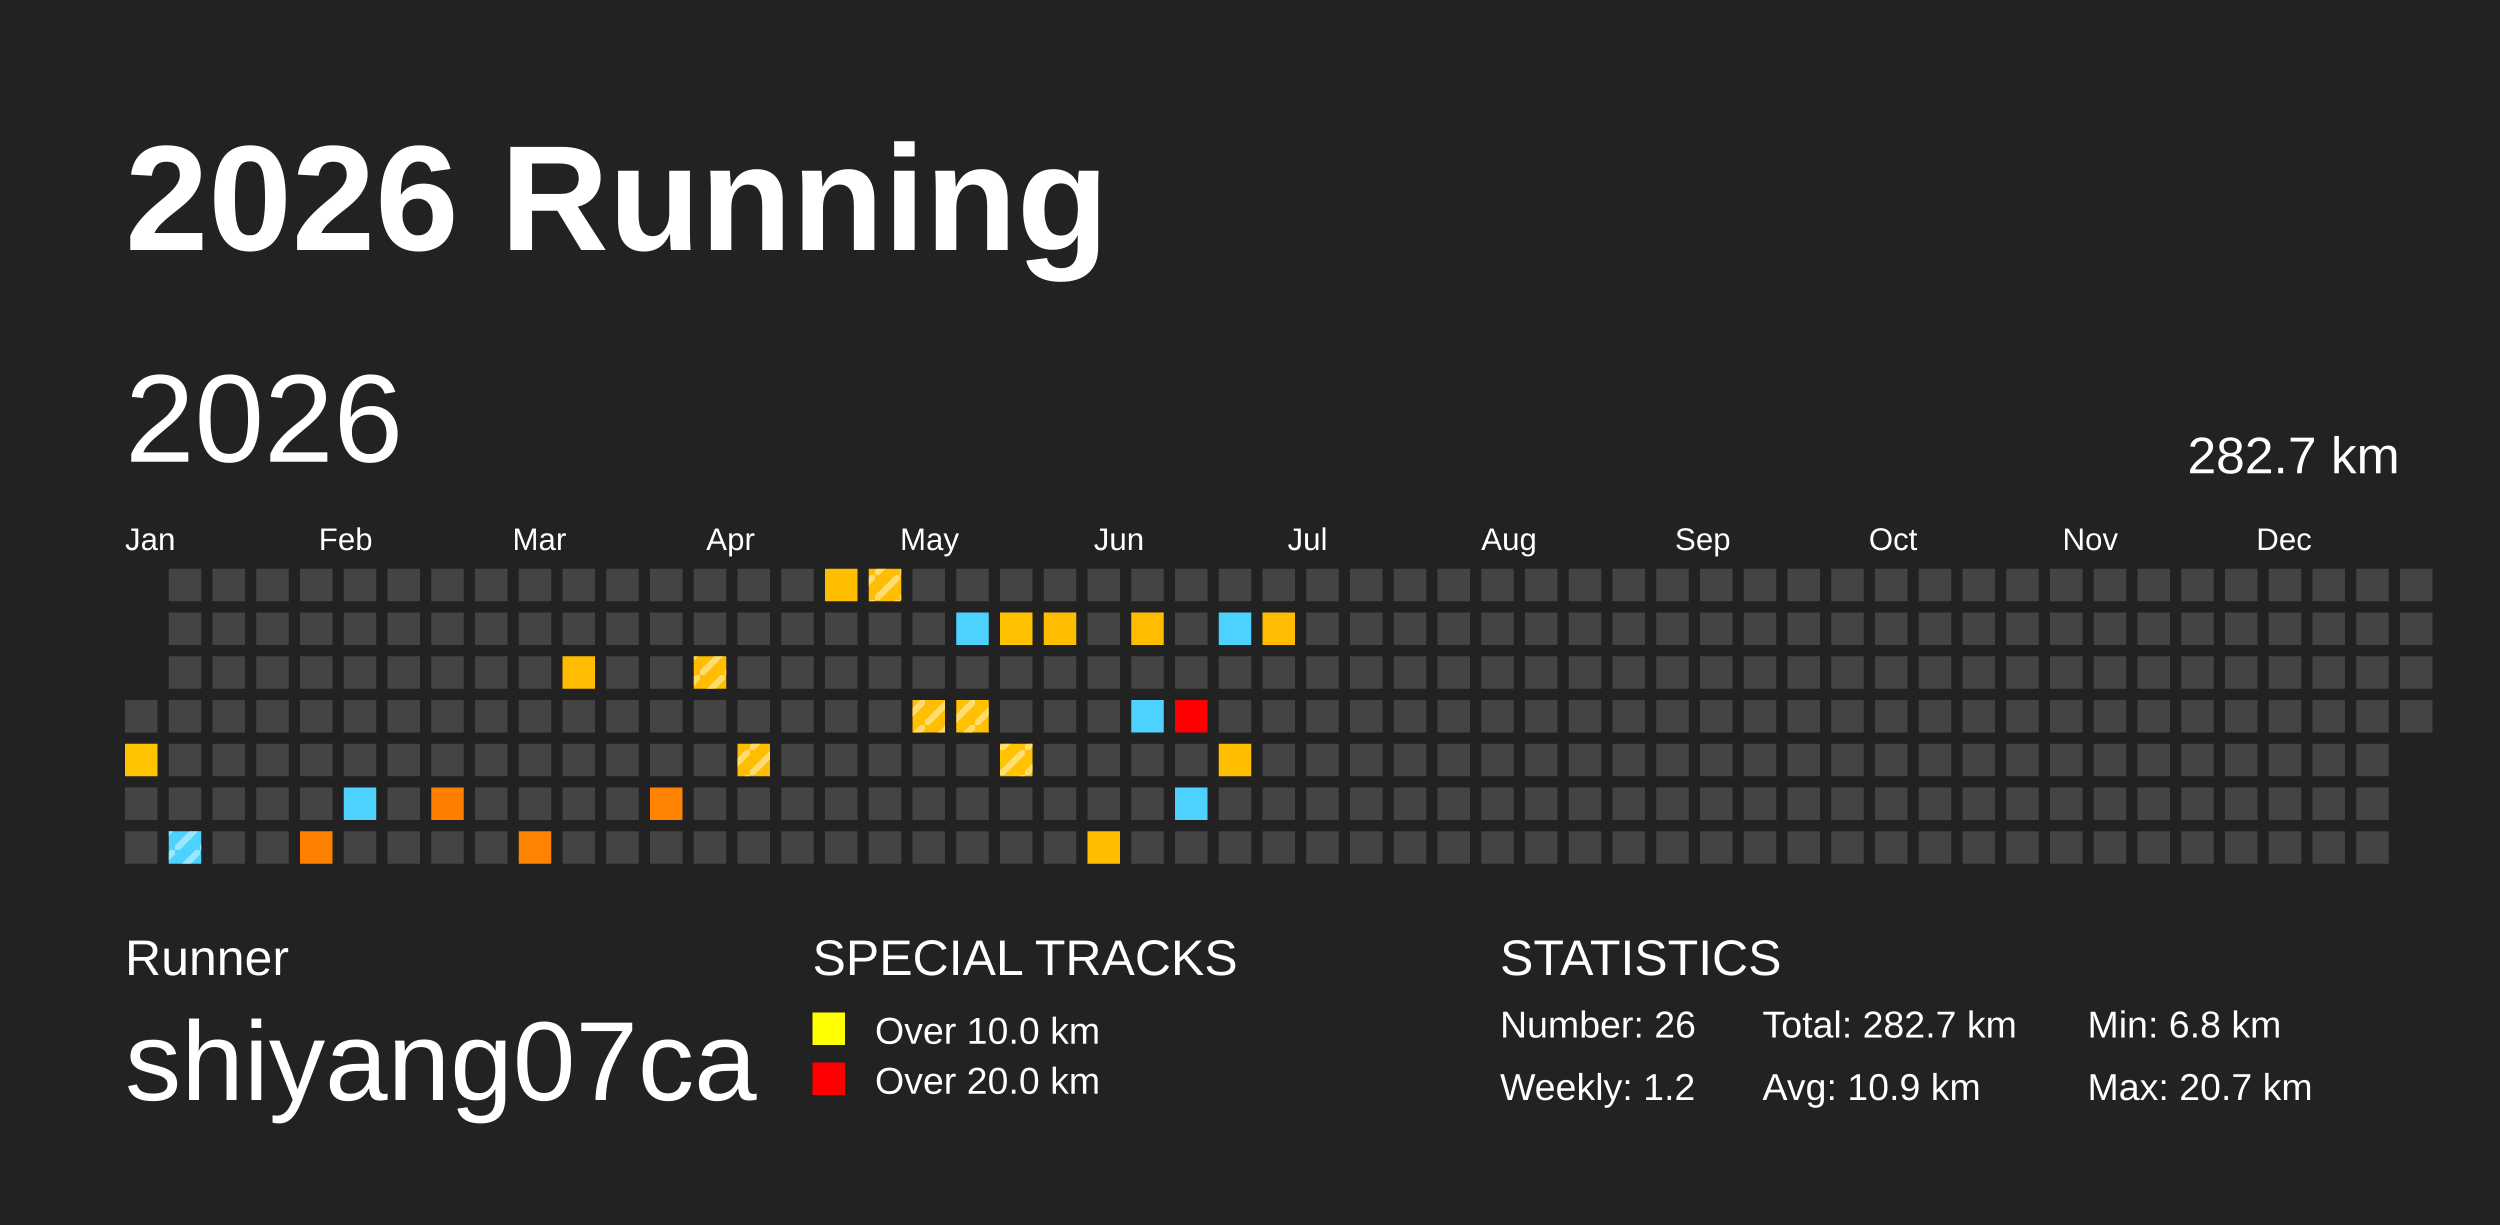
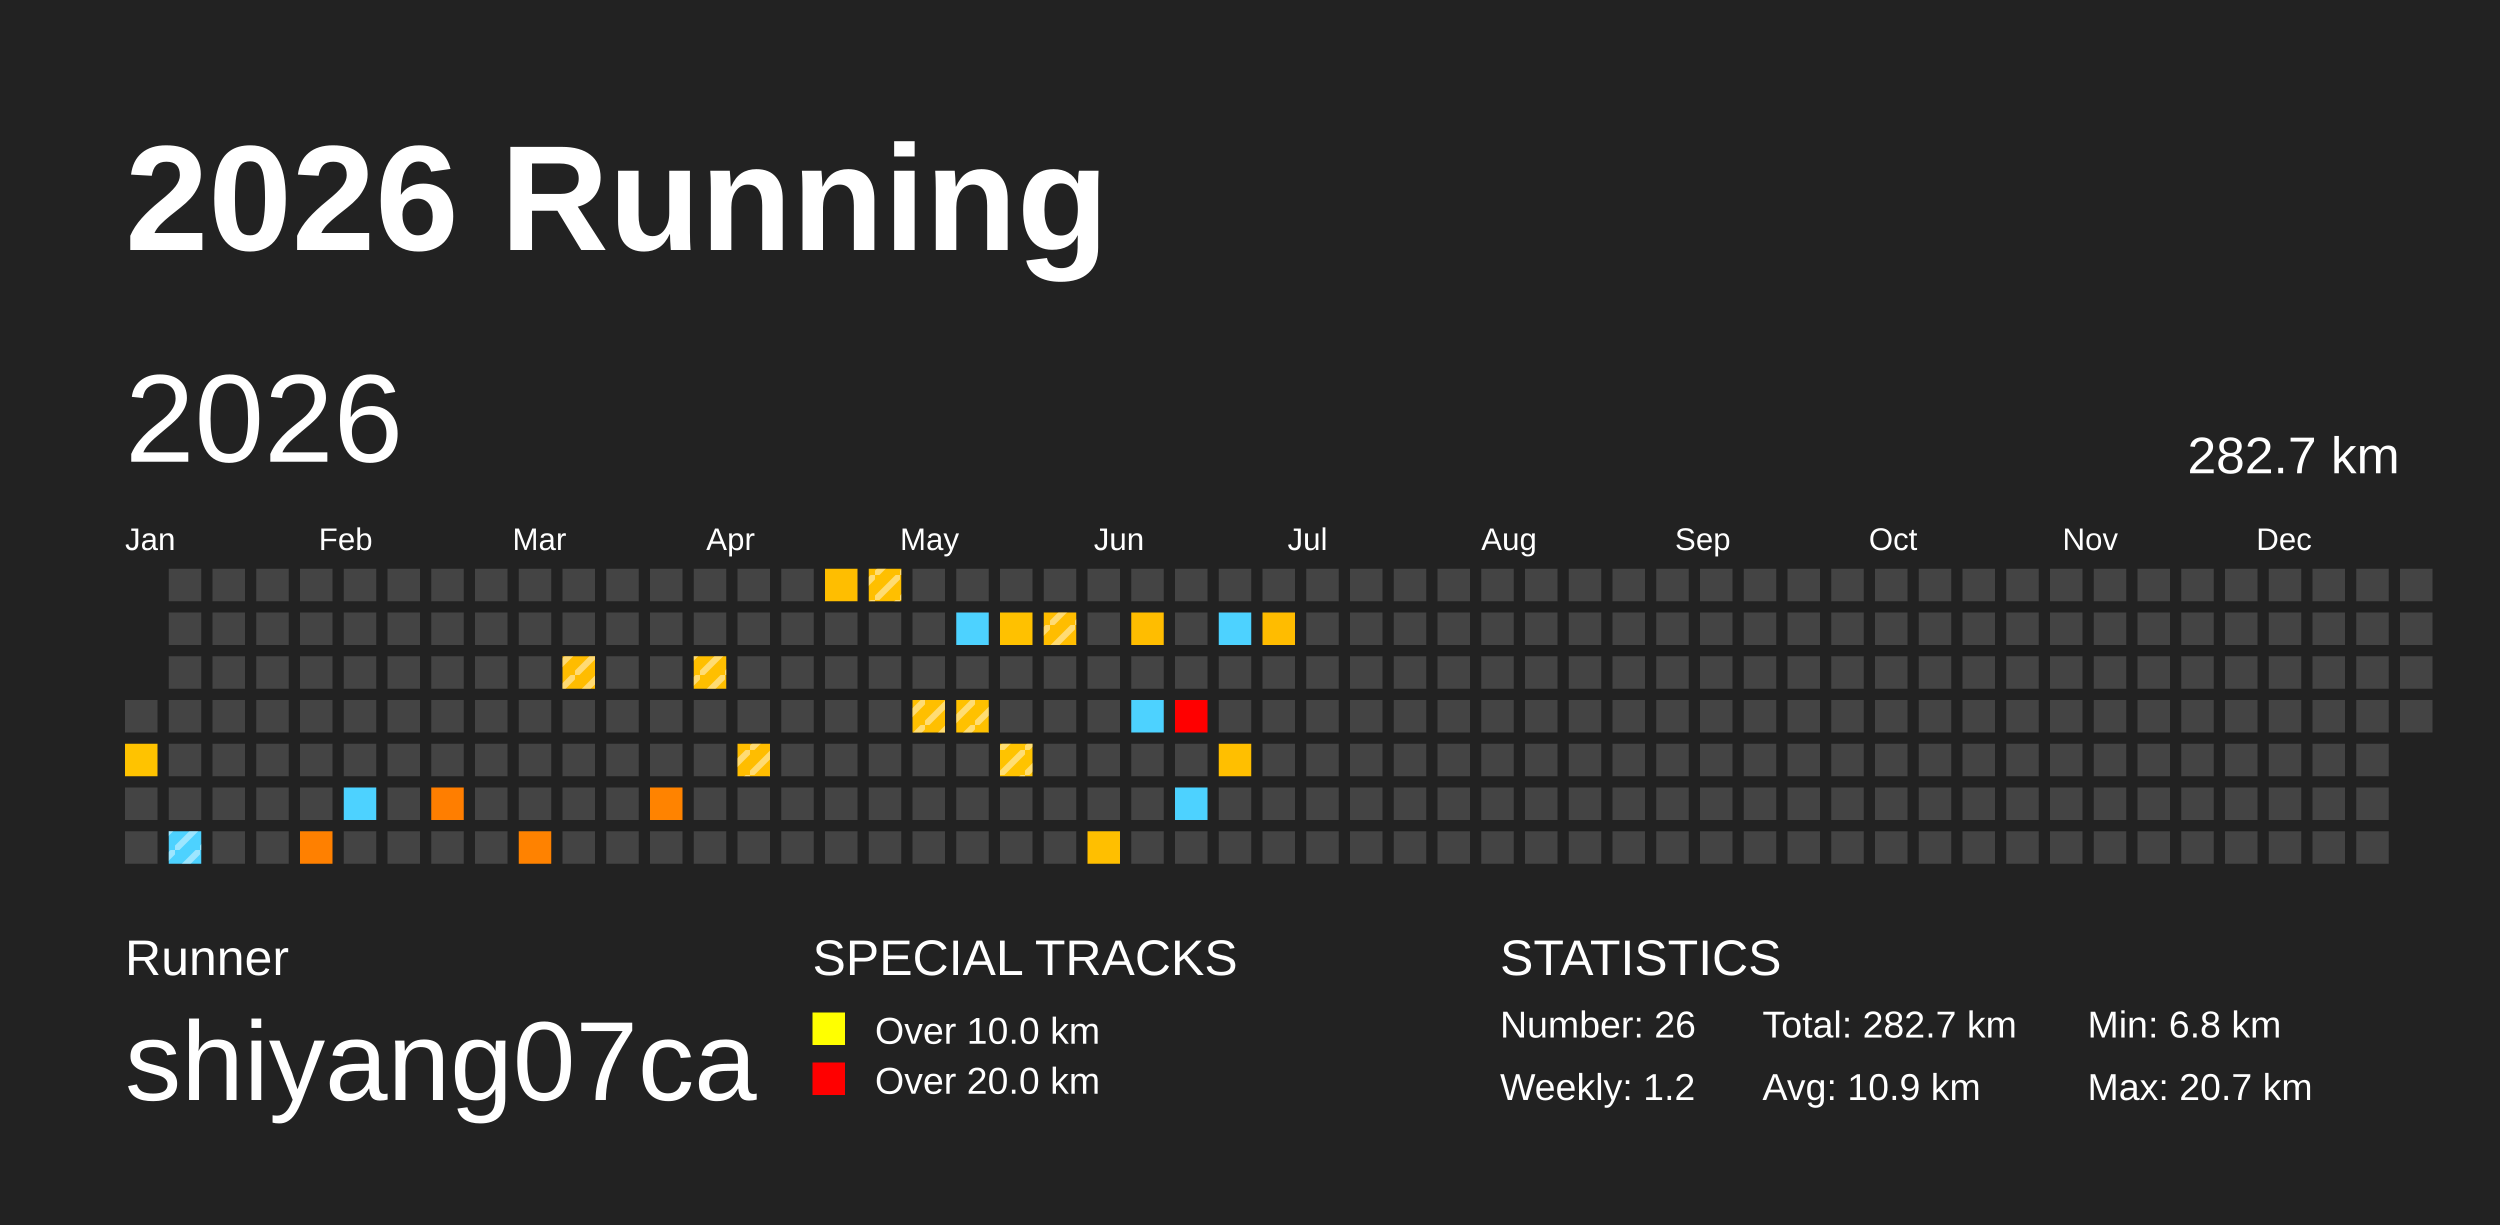
<svg xmlns="http://www.w3.org/2000/svg" baseProfile="full" height="98mm" version="1.1" viewBox="0,0,200,98" width="200mm">
  <defs>
    <pattern height="2" id="indoor-stripe" patternUnits="userSpaceOnUse" width="2">
      <line stroke="white" stroke-opacity="0.45" stroke-width="0.5" x1="0" x2="2" y1="2" y2="0" />
    </pattern>
  </defs>
  <rect fill="#222222" height="98" width="200" x="0" y="0" />
  <text fill="#FFFFFF" style="font-size:12px; font-family:Arial; font-weight:bold;" x="10" y="20">2026 Running</text>
  <text fill="#FFFFFF" style="font-size:4px; font-family:Arial" x="10" y="78">Runner</text>
  <text fill="#FFFFFF" style="font-size:9px; font-family:Arial" x="10" y="88">shiyang07ca</text>
  <text fill="#FFFFFF" style="font-size:4px; font-family:Arial" x="65" y="78">SPECIAL TRACKS</text>
  <rect fill="yellow" height="2.6" width="2.6" x="65" y="81" />
  <text fill="#FFFFFF" style="font-size:3px; font-family:Arial" x="70" y="83.5">Over 10.0 km</text>
  <rect fill="red" height="2.6" width="2.6" x="65" y="85" />
  <text fill="#FFFFFF" style="font-size:3px; font-family:Arial" x="70" y="87.5">Over 20.0 km</text>
  <text fill="#FFFFFF" style="font-size:4px; font-family:Arial" x="120" y="78">STATISTICS</text>
  <text fill="#FFFFFF" style="font-size:3px; font-family:Arial" x="120" y="83">Number: 26</text>
  <text fill="#FFFFFF" style="font-size:3px; font-family:Arial" x="120" y="88">Weekly: 1.2</text>
  <text fill="#FFFFFF" style="font-size:3px; font-family:Arial" x="141" y="83">Total: 282.7 km</text>
  <text fill="#FFFFFF" style="font-size:3px; font-family:Arial" x="141" y="88">Avg: 10.9 km</text>
  <text fill="#FFFFFF" style="font-size:3px; font-family:Arial" x="167" y="83">Min: 6.8 km</text>
  <text fill="#FFFFFF" style="font-size:3px; font-family:Arial" x="167" y="88">Max: 20.7 km</text>
  <text dominant-baseline="hanging" fill="#FFFFFF" style="font-size:10.0px; font-family:Arial;" x="10" y="30">2026</text>
  <text dominant-baseline="hanging" fill="#FFFFFF" style="font-size:4.125px; font-family:Arial;" x="175" y="35">282.7 km</text>
  <text fill="#FFFFFF" style="font-size:2.5px; font-family:Arial" x="10.0" y="44">Jan</text>
  <text fill="#FFFFFF" style="font-size:2.5px; font-family:Arial" x="25.5" y="44">Feb</text>
  <text fill="#FFFFFF" style="font-size:2.5px; font-family:Arial" x="41.0" y="44">Mar</text>
  <text fill="#FFFFFF" style="font-size:2.5px; font-family:Arial" x="56.5" y="44">Apr</text>
  <text fill="#FFFFFF" style="font-size:2.5px; font-family:Arial" x="72.0" y="44">May</text>
  <text fill="#FFFFFF" style="font-size:2.5px; font-family:Arial" x="87.5" y="44">Jun</text>
  <text fill="#FFFFFF" style="font-size:2.5px; font-family:Arial" x="103.0" y="44">Jul</text>
  <text fill="#FFFFFF" style="font-size:2.5px; font-family:Arial" x="118.5" y="44">Aug</text>
  <text fill="#FFFFFF" style="font-size:2.5px; font-family:Arial" x="134.0" y="44">Sep</text>
  <text fill="#FFFFFF" style="font-size:2.5px; font-family:Arial" x="149.5" y="44">Oct</text>
  <text fill="#FFFFFF" style="font-size:2.5px; font-family:Arial" x="165.0" y="44">Nov</text>
  <text fill="#FFFFFF" style="font-size:2.5px; font-family:Arial" x="180.5" y="44">Dec</text>
  <rect fill="#444444" height="2.6" width="2.6" x="10.0" y="56.0" />
  <rect fill="#ffc300" height="2.6" width="2.6" x="10.0" y="59.5" />
  <rect fill="#444444" height="2.6" width="2.6" x="10.0" y="63.0" />
  <rect fill="#444444" height="2.6" width="2.6" x="10.0" y="66.5" />
  <rect fill="#444444" height="2.6" width="2.6" x="13.5" y="45.5" />
  <rect fill="#444444" height="2.6" width="2.6" x="13.5" y="49.0" />
  <rect fill="#444444" height="2.6" width="2.6" x="13.5" y="52.5" />
  <rect fill="#444444" height="2.6" width="2.6" x="13.5" y="56.0" />
  <rect fill="#444444" height="2.6" width="2.6" x="13.5" y="59.5" />
  <rect fill="#444444" height="2.6" width="2.6" x="13.5" y="63.0" />
  <rect fill="#4dd2ff" height="2.6" width="2.6" x="13.5" y="66.5" />
  <rect fill="url(#indoor-stripe)" height="2.6" style="pointer-events: none;" width="2.6" x="13.5" y="66.5" />
  <rect fill="#444444" height="2.6" width="2.6" x="17.0" y="45.5" />
  <rect fill="#444444" height="2.6" width="2.6" x="17.0" y="49.0" />
  <rect fill="#444444" height="2.6" width="2.6" x="17.0" y="52.5" />
  <rect fill="#444444" height="2.6" width="2.6" x="17.0" y="56.0" />
  <rect fill="#444444" height="2.6" width="2.6" x="17.0" y="59.5" />
  <rect fill="#444444" height="2.6" width="2.6" x="17.0" y="63.0" />
  <rect fill="#444444" height="2.6" width="2.6" x="17.0" y="66.5" />
  <rect fill="#444444" height="2.6" width="2.6" x="20.5" y="45.5" />
  <rect fill="#444444" height="2.6" width="2.6" x="20.5" y="49.0" />
  <rect fill="#444444" height="2.6" width="2.6" x="20.5" y="52.5" />
  <rect fill="#444444" height="2.6" width="2.6" x="20.5" y="56.0" />
  <rect fill="#444444" height="2.6" width="2.6" x="20.5" y="59.5" />
  <rect fill="#444444" height="2.6" width="2.6" x="20.5" y="63.0" />
  <rect fill="#444444" height="2.6" width="2.6" x="20.5" y="66.5" />
  <rect fill="#444444" height="2.6" width="2.6" x="24.0" y="45.5" />
  <rect fill="#444444" height="2.6" width="2.6" x="24.0" y="49.0" />
  <rect fill="#444444" height="2.6" width="2.6" x="24.0" y="52.5" />
  <rect fill="#444444" height="2.6" width="2.6" x="24.0" y="56.0" />
  <rect fill="#444444" height="2.6" width="2.6" x="24.0" y="59.5" />
  <rect fill="#444444" height="2.6" width="2.6" x="24.0" y="63.0" />
  <rect fill="#ff8000" height="2.6" width="2.6" x="24.0" y="66.5" />
  <rect fill="#444444" height="2.6" width="2.6" x="27.5" y="45.5" />
  <rect fill="#444444" height="2.6" width="2.6" x="27.5" y="49.0" />
  <rect fill="#444444" height="2.6" width="2.6" x="27.5" y="52.5" />
  <rect fill="#444444" height="2.6" width="2.6" x="27.5" y="56.0" />
  <rect fill="#444444" height="2.6" width="2.6" x="27.5" y="59.5" />
  <rect fill="#4dd2ff" height="2.6" width="2.6" x="27.5" y="63.0" />
  <rect fill="#444444" height="2.6" width="2.6" x="27.5" y="66.5" />
  <rect fill="#444444" height="2.6" width="2.6" x="31.0" y="45.5" />
  <rect fill="#444444" height="2.6" width="2.6" x="31.0" y="49.0" />
  <rect fill="#444444" height="2.6" width="2.6" x="31.0" y="52.5" />
  <rect fill="#444444" height="2.6" width="2.6" x="31.0" y="56.0" />
  <rect fill="#444444" height="2.6" width="2.6" x="31.0" y="59.5" />
  <rect fill="#444444" height="2.6" width="2.6" x="31.0" y="63.0" />
  <rect fill="#444444" height="2.6" width="2.6" x="31.0" y="66.5" />
  <rect fill="#444444" height="2.6" width="2.6" x="34.5" y="45.5" />
  <rect fill="#444444" height="2.6" width="2.6" x="34.5" y="49.0" />
  <rect fill="#444444" height="2.6" width="2.6" x="34.5" y="52.5" />
  <rect fill="#444444" height="2.6" width="2.6" x="34.5" y="56.0" />
  <rect fill="#444444" height="2.6" width="2.6" x="34.5" y="59.5" />
  <rect fill="#ff7e00" height="2.6" width="2.6" x="34.5" y="63.0" />
  <rect fill="#444444" height="2.6" width="2.6" x="34.5" y="66.5" />
  <rect fill="#444444" height="2.6" width="2.6" x="38.0" y="45.5" />
  <rect fill="#444444" height="2.6" width="2.6" x="38.0" y="49.0" />
  <rect fill="#444444" height="2.6" width="2.6" x="38.0" y="52.5" />
  <rect fill="#444444" height="2.6" width="2.6" x="38.0" y="56.0" />
  <rect fill="#444444" height="2.6" width="2.6" x="38.0" y="59.5" />
  <rect fill="#444444" height="2.6" width="2.6" x="38.0" y="63.0" />
  <rect fill="#444444" height="2.6" width="2.6" x="38.0" y="66.5" />
  <rect fill="#444444" height="2.6" width="2.6" x="41.5" y="45.5" />
  <rect fill="#444444" height="2.6" width="2.6" x="41.5" y="49.0" />
  <rect fill="#444444" height="2.6" width="2.6" x="41.5" y="52.5" />
  <rect fill="#444444" height="2.6" width="2.6" x="41.5" y="56.0" />
  <rect fill="#444444" height="2.6" width="2.6" x="41.5" y="59.5" />
  <rect fill="#444444" height="2.6" width="2.6" x="41.5" y="63.0" />
  <rect fill="#ff8200" height="2.6" width="2.6" x="41.5" y="66.5" />
  <rect fill="#444444" height="2.6" width="2.6" x="45.0" y="45.5" />
  <rect fill="#444444" height="2.6" width="2.6" x="45.0" y="49.0" />
  <rect fill="#ffbc00" height="2.6" width="2.6" x="45.0" y="52.5" />
+   <rect fill="url(#indoor-stripe)" height="2.6" style="pointer-events: none;" width="2.6" x="45.0" y="52.5" />
  <rect fill="#444444" height="2.6" width="2.6" x="45.0" y="56.0" />
  <rect fill="#444444" height="2.6" width="2.6" x="45.0" y="59.5" />
  <rect fill="#444444" height="2.6" width="2.6" x="45.0" y="63.0" />
  <rect fill="#444444" height="2.6" width="2.6" x="45.0" y="66.5" />
  <rect fill="#444444" height="2.6" width="2.6" x="48.5" y="45.5" />
  <rect fill="#444444" height="2.6" width="2.6" x="48.5" y="49.0" />
  <rect fill="#444444" height="2.6" width="2.6" x="48.5" y="52.5" />
  <rect fill="#444444" height="2.6" width="2.6" x="48.5" y="56.0" />
  <rect fill="#444444" height="2.6" width="2.6" x="48.5" y="59.5" />
  <rect fill="#444444" height="2.6" width="2.6" x="48.5" y="63.0" />
  <rect fill="#444444" height="2.6" width="2.6" x="48.5" y="66.5" />
  <rect fill="#444444" height="2.6" width="2.6" x="52.0" y="45.5" />
  <rect fill="#444444" height="2.6" width="2.6" x="52.0" y="49.0" />
  <rect fill="#444444" height="2.6" width="2.6" x="52.0" y="52.5" />
  <rect fill="#444444" height="2.6" width="2.6" x="52.0" y="56.0" />
  <rect fill="#444444" height="2.6" width="2.6" x="52.0" y="59.5" />
  <rect fill="#ff8300" height="2.6" width="2.6" x="52.0" y="63.0" />
  <rect fill="#444444" height="2.6" width="2.6" x="52.0" y="66.5" />
  <rect fill="#444444" height="2.6" width="2.6" x="55.5" y="45.5" />
  <rect fill="#444444" height="2.6" width="2.6" x="55.5" y="49.0" />
  <rect fill="#ffbf00" height="2.6" width="2.6" x="55.5" y="52.5" />
  <rect fill="url(#indoor-stripe)" height="2.6" style="pointer-events: none;" width="2.6" x="55.5" y="52.5" />
  <rect fill="#444444" height="2.6" width="2.6" x="55.5" y="56.0" />
  <rect fill="#444444" height="2.6" width="2.6" x="55.5" y="59.5" />
  <rect fill="#444444" height="2.6" width="2.6" x="55.5" y="63.0" />
  <rect fill="#444444" height="2.6" width="2.6" x="55.5" y="66.5" />
  <rect fill="#444444" height="2.6" width="2.6" x="59.0" y="45.5" />
  <rect fill="#444444" height="2.6" width="2.6" x="59.0" y="49.0" />
  <rect fill="#444444" height="2.6" width="2.6" x="59.0" y="52.5" />
  <rect fill="#444444" height="2.6" width="2.6" x="59.0" y="56.0" />
  <rect fill="#ffbd00" height="2.6" width="2.6" x="59.0" y="59.5" />
  <rect fill="url(#indoor-stripe)" height="2.6" style="pointer-events: none;" width="2.6" x="59.0" y="59.5" />
  <rect fill="#444444" height="2.6" width="2.6" x="59.0" y="63.0" />
  <rect fill="#444444" height="2.6" width="2.6" x="59.0" y="66.5" />
  <rect fill="#444444" height="2.6" width="2.6" x="62.5" y="45.5" />
  <rect fill="#444444" height="2.6" width="2.6" x="62.5" y="49.0" />
  <rect fill="#444444" height="2.6" width="2.6" x="62.5" y="52.5" />
  <rect fill="#444444" height="2.6" width="2.6" x="62.5" y="56.0" />
  <rect fill="#444444" height="2.6" width="2.6" x="62.5" y="59.5" />
  <rect fill="#444444" height="2.6" width="2.6" x="62.5" y="63.0" />
  <rect fill="#444444" height="2.6" width="2.6" x="62.5" y="66.5" />
  <rect fill="#ffbe00" height="2.6" width="2.6" x="66.0" y="45.5" />
  <rect fill="#444444" height="2.6" width="2.6" x="66.0" y="49.0" />
  <rect fill="#444444" height="2.6" width="2.6" x="66.0" y="52.5" />
  <rect fill="#444444" height="2.6" width="2.6" x="66.0" y="56.0" />
  <rect fill="#444444" height="2.6" width="2.6" x="66.0" y="59.5" />
  <rect fill="#444444" height="2.6" width="2.6" x="66.0" y="63.0" />
  <rect fill="#444444" height="2.6" width="2.6" x="66.0" y="66.5" />
  <rect fill="#ffbf00" height="2.6" width="2.6" x="69.5" y="45.5" />
  <rect fill="url(#indoor-stripe)" height="2.6" style="pointer-events: none;" width="2.6" x="69.5" y="45.5" />
  <rect fill="#444444" height="2.6" width="2.6" x="69.5" y="49.0" />
  <rect fill="#444444" height="2.6" width="2.6" x="69.5" y="52.5" />
  <rect fill="#444444" height="2.6" width="2.6" x="69.5" y="56.0" />
  <rect fill="#444444" height="2.6" width="2.6" x="69.5" y="59.5" />
  <rect fill="#444444" height="2.6" width="2.6" x="69.5" y="63.0" />
  <rect fill="#444444" height="2.6" width="2.6" x="69.5" y="66.5" />
  <rect fill="#444444" height="2.6" width="2.6" x="73.0" y="45.5" />
  <rect fill="#444444" height="2.6" width="2.6" x="73.0" y="49.0" />
  <rect fill="#444444" height="2.6" width="2.6" x="73.0" y="52.5" />
  <rect fill="#ffbf00" height="2.6" width="2.6" x="73.0" y="56.0" />
  <rect fill="url(#indoor-stripe)" height="2.6" style="pointer-events: none;" width="2.6" x="73.0" y="56.0" />
  <rect fill="#444444" height="2.6" width="2.6" x="73.0" y="59.5" />
  <rect fill="#444444" height="2.6" width="2.6" x="73.0" y="63.0" />
  <rect fill="#444444" height="2.6" width="2.6" x="73.0" y="66.5" />
  <rect fill="#444444" height="2.6" width="2.6" x="76.5" y="45.5" />
  <rect fill="#4dd2ff" height="2.6" width="2.6" x="76.5" y="49.0" />
  <rect fill="#444444" height="2.6" width="2.6" x="76.5" y="52.5" />
  <rect fill="#ffc100" height="2.6" width="2.6" x="76.5" y="56.0" />
  <rect fill="url(#indoor-stripe)" height="2.6" style="pointer-events: none;" width="2.6" x="76.5" y="56.0" />
  <rect fill="#444444" height="2.6" width="2.6" x="76.5" y="59.5" />
  <rect fill="#444444" height="2.6" width="2.6" x="76.5" y="63.0" />
  <rect fill="#444444" height="2.6" width="2.6" x="76.5" y="66.5" />
  <rect fill="#444444" height="2.6" width="2.6" x="80.0" y="45.5" />
  <rect fill="#ffc100" height="2.6" width="2.6" x="80.0" y="49.0" />
  <rect fill="#444444" height="2.6" width="2.6" x="80.0" y="52.5" />
  <rect fill="#444444" height="2.6" width="2.6" x="80.0" y="56.0" />
  <rect fill="#ffc300" height="2.6" width="2.6" x="80.0" y="59.5" />
  <rect fill="url(#indoor-stripe)" height="2.6" style="pointer-events: none;" width="2.6" x="80.0" y="59.5" />
  <rect fill="#444444" height="2.6" width="2.6" x="80.0" y="63.0" />
  <rect fill="#444444" height="2.6" width="2.6" x="80.0" y="66.5" />
  <rect fill="#444444" height="2.6" width="2.6" x="83.5" y="45.5" />
  <rect fill="#ffbd00" height="2.6" width="2.6" x="83.5" y="49.0" />
+   <rect fill="url(#indoor-stripe)" height="2.6" style="pointer-events: none;" width="2.6" x="83.5" y="49.0" />
  <rect fill="#444444" height="2.6" width="2.6" x="83.5" y="52.5" />
  <rect fill="#444444" height="2.6" width="2.6" x="83.5" y="56.0" />
  <rect fill="#444444" height="2.6" width="2.6" x="83.5" y="59.5" />
  <rect fill="#444444" height="2.6" width="2.6" x="83.5" y="63.0" />
  <rect fill="#444444" height="2.6" width="2.6" x="83.5" y="66.5" />
  <rect fill="#444444" height="2.6" width="2.6" x="87.0" y="45.5" />
  <rect fill="#444444" height="2.6" width="2.6" x="87.0" y="49.0" />
  <rect fill="#444444" height="2.6" width="2.6" x="87.0" y="52.5" />
  <rect fill="#444444" height="2.6" width="2.6" x="87.0" y="56.0" />
  <rect fill="#444444" height="2.6" width="2.6" x="87.0" y="59.5" />
  <rect fill="#444444" height="2.6" width="2.6" x="87.0" y="63.0" />
  <rect fill="#ffbf00" height="2.6" width="2.6" x="87.0" y="66.5" />
  <rect fill="#444444" height="2.6" width="2.6" x="90.5" y="45.5" />
  <rect fill="#ffbd00" height="2.6" width="2.6" x="90.5" y="49.0" />
  <rect fill="#444444" height="2.6" width="2.6" x="90.5" y="52.5" />
  <rect fill="#4dd2ff" height="2.6" width="2.6" x="90.5" y="56.0" />
  <rect fill="#444444" height="2.6" width="2.6" x="90.5" y="59.5" />
  <rect fill="#444444" height="2.6" width="2.6" x="90.5" y="63.0" />
  <rect fill="#444444" height="2.6" width="2.6" x="90.5" y="66.5" />
  <rect fill="#444444" height="2.6" width="2.6" x="94.0" y="45.5" />
  <rect fill="#444444" height="2.6" width="2.6" x="94.0" y="49.0" />
  <rect fill="#444444" height="2.6" width="2.6" x="94.0" y="52.5" />
  <rect fill="red" height="2.6" width="2.6" x="94.0" y="56.0" />
  <rect fill="#444444" height="2.6" width="2.6" x="94.0" y="59.5" />
  <rect fill="#4dd2ff" height="2.6" width="2.6" x="94.0" y="63.0" />
  <rect fill="#444444" height="2.6" width="2.6" x="94.0" y="66.5" />
  <rect fill="#444444" height="2.6" width="2.6" x="97.5" y="45.5" />
  <rect fill="#4dd2ff" height="2.6" width="2.6" x="97.5" y="49.0" />
  <rect fill="#444444" height="2.6" width="2.6" x="97.5" y="52.5" />
  <rect fill="#444444" height="2.6" width="2.6" x="97.5" y="56.0" />
  <rect fill="#ffbf00" height="2.6" width="2.6" x="97.5" y="59.5" />
  <rect fill="#444444" height="2.6" width="2.6" x="97.5" y="63.0" />
  <rect fill="#444444" height="2.6" width="2.6" x="97.5" y="66.5" />
  <rect fill="#444444" height="2.6" width="2.6" x="101.0" y="45.5" />
  <rect fill="#ffbc00" height="2.6" width="2.6" x="101.0" y="49.0" />
  <rect fill="#444444" height="2.6" width="2.6" x="101.0" y="52.5" />
  <rect fill="#444444" height="2.6" width="2.6" x="101.0" y="56.0" />
  <rect fill="#444444" height="2.6" width="2.6" x="101.0" y="59.5" />
  <rect fill="#444444" height="2.6" width="2.6" x="101.0" y="63.0" />
  <rect fill="#444444" height="2.6" width="2.6" x="101.0" y="66.5" />
  <rect fill="#444444" height="2.6" width="2.6" x="104.5" y="45.5" />
  <rect fill="#444444" height="2.6" width="2.6" x="104.5" y="49.0" />
  <rect fill="#444444" height="2.6" width="2.6" x="104.5" y="52.5" />
  <rect fill="#444444" height="2.6" width="2.6" x="104.5" y="56.0" />
  <rect fill="#444444" height="2.6" width="2.6" x="104.5" y="59.5" />
  <rect fill="#444444" height="2.6" width="2.6" x="104.5" y="63.0" />
  <rect fill="#444444" height="2.6" width="2.6" x="104.5" y="66.5" />
  <rect fill="#444444" height="2.6" width="2.6" x="108.0" y="45.5" />
  <rect fill="#444444" height="2.6" width="2.6" x="108.0" y="49.0" />
  <rect fill="#444444" height="2.6" width="2.6" x="108.0" y="52.5" />
  <rect fill="#444444" height="2.6" width="2.6" x="108.0" y="56.0" />
  <rect fill="#444444" height="2.6" width="2.6" x="108.0" y="59.5" />
  <rect fill="#444444" height="2.6" width="2.6" x="108.0" y="63.0" />
  <rect fill="#444444" height="2.6" width="2.6" x="108.0" y="66.5" />
  <rect fill="#444444" height="2.6" width="2.6" x="111.5" y="45.5" />
  <rect fill="#444444" height="2.6" width="2.6" x="111.5" y="49.0" />
  <rect fill="#444444" height="2.6" width="2.6" x="111.5" y="52.5" />
  <rect fill="#444444" height="2.6" width="2.6" x="111.5" y="56.0" />
  <rect fill="#444444" height="2.6" width="2.6" x="111.5" y="59.5" />
  <rect fill="#444444" height="2.6" width="2.6" x="111.5" y="63.0" />
  <rect fill="#444444" height="2.6" width="2.6" x="111.5" y="66.5" />
  <rect fill="#444444" height="2.6" width="2.6" x="115.0" y="45.5" />
  <rect fill="#444444" height="2.6" width="2.6" x="115.0" y="49.0" />
  <rect fill="#444444" height="2.6" width="2.6" x="115.0" y="52.5" />
  <rect fill="#444444" height="2.6" width="2.6" x="115.0" y="56.0" />
  <rect fill="#444444" height="2.6" width="2.6" x="115.0" y="59.5" />
  <rect fill="#444444" height="2.6" width="2.6" x="115.0" y="63.0" />
  <rect fill="#444444" height="2.6" width="2.6" x="115.0" y="66.5" />
  <rect fill="#444444" height="2.6" width="2.6" x="118.5" y="45.5" />
  <rect fill="#444444" height="2.6" width="2.6" x="118.5" y="49.0" />
  <rect fill="#444444" height="2.6" width="2.6" x="118.5" y="52.5" />
  <rect fill="#444444" height="2.6" width="2.6" x="118.5" y="56.0" />
  <rect fill="#444444" height="2.6" width="2.6" x="118.5" y="59.5" />
  <rect fill="#444444" height="2.6" width="2.6" x="118.5" y="63.0" />
  <rect fill="#444444" height="2.6" width="2.6" x="118.5" y="66.5" />
  <rect fill="#444444" height="2.6" width="2.6" x="122.0" y="45.5" />
  <rect fill="#444444" height="2.6" width="2.6" x="122.0" y="49.0" />
  <rect fill="#444444" height="2.6" width="2.6" x="122.0" y="52.5" />
  <rect fill="#444444" height="2.6" width="2.6" x="122.0" y="56.0" />
  <rect fill="#444444" height="2.6" width="2.6" x="122.0" y="59.5" />
  <rect fill="#444444" height="2.6" width="2.6" x="122.0" y="63.0" />
  <rect fill="#444444" height="2.6" width="2.6" x="122.0" y="66.5" />
  <rect fill="#444444" height="2.6" width="2.6" x="125.5" y="45.5" />
  <rect fill="#444444" height="2.6" width="2.6" x="125.5" y="49.0" />
  <rect fill="#444444" height="2.6" width="2.6" x="125.5" y="52.5" />
  <rect fill="#444444" height="2.6" width="2.6" x="125.5" y="56.0" />
  <rect fill="#444444" height="2.6" width="2.6" x="125.5" y="59.5" />
  <rect fill="#444444" height="2.6" width="2.6" x="125.5" y="63.0" />
  <rect fill="#444444" height="2.6" width="2.6" x="125.5" y="66.5" />
  <rect fill="#444444" height="2.6" width="2.6" x="129.0" y="45.5" />
  <rect fill="#444444" height="2.6" width="2.6" x="129.0" y="49.0" />
  <rect fill="#444444" height="2.6" width="2.6" x="129.0" y="52.5" />
  <rect fill="#444444" height="2.6" width="2.6" x="129.0" y="56.0" />
  <rect fill="#444444" height="2.6" width="2.6" x="129.0" y="59.5" />
  <rect fill="#444444" height="2.6" width="2.6" x="129.0" y="63.0" />
  <rect fill="#444444" height="2.6" width="2.6" x="129.0" y="66.5" />
  <rect fill="#444444" height="2.6" width="2.6" x="132.5" y="45.5" />
  <rect fill="#444444" height="2.6" width="2.6" x="132.5" y="49.0" />
  <rect fill="#444444" height="2.6" width="2.6" x="132.5" y="52.5" />
  <rect fill="#444444" height="2.6" width="2.6" x="132.5" y="56.0" />
  <rect fill="#444444" height="2.6" width="2.6" x="132.5" y="59.5" />
  <rect fill="#444444" height="2.6" width="2.6" x="132.5" y="63.0" />
  <rect fill="#444444" height="2.6" width="2.6" x="132.5" y="66.5" />
  <rect fill="#444444" height="2.6" width="2.6" x="136.0" y="45.5" />
  <rect fill="#444444" height="2.6" width="2.6" x="136.0" y="49.0" />
  <rect fill="#444444" height="2.6" width="2.6" x="136.0" y="52.5" />
  <rect fill="#444444" height="2.6" width="2.6" x="136.0" y="56.0" />
  <rect fill="#444444" height="2.6" width="2.6" x="136.0" y="59.5" />
  <rect fill="#444444" height="2.6" width="2.6" x="136.0" y="63.0" />
  <rect fill="#444444" height="2.6" width="2.6" x="136.0" y="66.5" />
  <rect fill="#444444" height="2.6" width="2.6" x="139.5" y="45.5" />
  <rect fill="#444444" height="2.6" width="2.6" x="139.5" y="49.0" />
  <rect fill="#444444" height="2.6" width="2.6" x="139.5" y="52.5" />
  <rect fill="#444444" height="2.6" width="2.6" x="139.5" y="56.0" />
  <rect fill="#444444" height="2.6" width="2.6" x="139.5" y="59.5" />
  <rect fill="#444444" height="2.6" width="2.6" x="139.5" y="63.0" />
  <rect fill="#444444" height="2.6" width="2.6" x="139.5" y="66.5" />
  <rect fill="#444444" height="2.6" width="2.6" x="143.0" y="45.5" />
  <rect fill="#444444" height="2.6" width="2.6" x="143.0" y="49.0" />
  <rect fill="#444444" height="2.6" width="2.6" x="143.0" y="52.5" />
  <rect fill="#444444" height="2.6" width="2.6" x="143.0" y="56.0" />
  <rect fill="#444444" height="2.6" width="2.6" x="143.0" y="59.5" />
  <rect fill="#444444" height="2.6" width="2.6" x="143.0" y="63.0" />
  <rect fill="#444444" height="2.6" width="2.6" x="143.0" y="66.5" />
  <rect fill="#444444" height="2.6" width="2.6" x="146.5" y="45.5" />
  <rect fill="#444444" height="2.6" width="2.6" x="146.5" y="49.0" />
  <rect fill="#444444" height="2.6" width="2.6" x="146.5" y="52.5" />
  <rect fill="#444444" height="2.6" width="2.6" x="146.5" y="56.0" />
  <rect fill="#444444" height="2.6" width="2.6" x="146.5" y="59.5" />
  <rect fill="#444444" height="2.6" width="2.6" x="146.5" y="63.0" />
  <rect fill="#444444" height="2.6" width="2.6" x="146.5" y="66.5" />
  <rect fill="#444444" height="2.6" width="2.6" x="150.0" y="45.5" />
  <rect fill="#444444" height="2.6" width="2.6" x="150.0" y="49.0" />
  <rect fill="#444444" height="2.6" width="2.6" x="150.0" y="52.5" />
  <rect fill="#444444" height="2.6" width="2.6" x="150.0" y="56.0" />
  <rect fill="#444444" height="2.6" width="2.6" x="150.0" y="59.5" />
  <rect fill="#444444" height="2.6" width="2.6" x="150.0" y="63.0" />
  <rect fill="#444444" height="2.6" width="2.6" x="150.0" y="66.5" />
  <rect fill="#444444" height="2.6" width="2.6" x="153.5" y="45.5" />
  <rect fill="#444444" height="2.6" width="2.6" x="153.5" y="49.0" />
  <rect fill="#444444" height="2.6" width="2.6" x="153.5" y="52.5" />
  <rect fill="#444444" height="2.6" width="2.6" x="153.5" y="56.0" />
  <rect fill="#444444" height="2.6" width="2.6" x="153.5" y="59.5" />
  <rect fill="#444444" height="2.6" width="2.6" x="153.5" y="63.0" />
  <rect fill="#444444" height="2.6" width="2.6" x="153.5" y="66.5" />
  <rect fill="#444444" height="2.6" width="2.6" x="157.0" y="45.5" />
  <rect fill="#444444" height="2.6" width="2.6" x="157.0" y="49.0" />
  <rect fill="#444444" height="2.6" width="2.6" x="157.0" y="52.5" />
  <rect fill="#444444" height="2.6" width="2.6" x="157.0" y="56.0" />
  <rect fill="#444444" height="2.6" width="2.6" x="157.0" y="59.5" />
  <rect fill="#444444" height="2.6" width="2.6" x="157.0" y="63.0" />
  <rect fill="#444444" height="2.6" width="2.6" x="157.0" y="66.5" />
  <rect fill="#444444" height="2.6" width="2.6" x="160.5" y="45.5" />
  <rect fill="#444444" height="2.6" width="2.6" x="160.5" y="49.0" />
  <rect fill="#444444" height="2.6" width="2.6" x="160.5" y="52.5" />
  <rect fill="#444444" height="2.6" width="2.6" x="160.5" y="56.0" />
  <rect fill="#444444" height="2.6" width="2.6" x="160.5" y="59.5" />
  <rect fill="#444444" height="2.6" width="2.6" x="160.5" y="63.0" />
  <rect fill="#444444" height="2.6" width="2.6" x="160.5" y="66.5" />
  <rect fill="#444444" height="2.6" width="2.6" x="164.0" y="45.5" />
  <rect fill="#444444" height="2.6" width="2.6" x="164.0" y="49.0" />
  <rect fill="#444444" height="2.6" width="2.6" x="164.0" y="52.5" />
  <rect fill="#444444" height="2.6" width="2.6" x="164.0" y="56.0" />
  <rect fill="#444444" height="2.6" width="2.6" x="164.0" y="59.5" />
  <rect fill="#444444" height="2.6" width="2.6" x="164.0" y="63.0" />
  <rect fill="#444444" height="2.6" width="2.6" x="164.0" y="66.5" />
  <rect fill="#444444" height="2.6" width="2.6" x="167.5" y="45.5" />
  <rect fill="#444444" height="2.6" width="2.6" x="167.5" y="49.0" />
  <rect fill="#444444" height="2.6" width="2.6" x="167.5" y="52.5" />
  <rect fill="#444444" height="2.6" width="2.6" x="167.5" y="56.0" />
  <rect fill="#444444" height="2.6" width="2.6" x="167.5" y="59.5" />
  <rect fill="#444444" height="2.6" width="2.6" x="167.5" y="63.0" />
  <rect fill="#444444" height="2.6" width="2.6" x="167.5" y="66.5" />
  <rect fill="#444444" height="2.6" width="2.6" x="171.0" y="45.5" />
  <rect fill="#444444" height="2.6" width="2.6" x="171.0" y="49.0" />
  <rect fill="#444444" height="2.6" width="2.6" x="171.0" y="52.5" />
  <rect fill="#444444" height="2.6" width="2.6" x="171.0" y="56.0" />
  <rect fill="#444444" height="2.6" width="2.6" x="171.0" y="59.5" />
  <rect fill="#444444" height="2.6" width="2.6" x="171.0" y="63.0" />
  <rect fill="#444444" height="2.6" width="2.6" x="171.0" y="66.5" />
  <rect fill="#444444" height="2.6" width="2.6" x="174.5" y="45.5" />
  <rect fill="#444444" height="2.6" width="2.6" x="174.5" y="49.0" />
  <rect fill="#444444" height="2.6" width="2.6" x="174.5" y="52.5" />
  <rect fill="#444444" height="2.6" width="2.6" x="174.5" y="56.0" />
  <rect fill="#444444" height="2.6" width="2.6" x="174.5" y="59.5" />
  <rect fill="#444444" height="2.6" width="2.6" x="174.5" y="63.0" />
  <rect fill="#444444" height="2.6" width="2.6" x="174.5" y="66.5" />
  <rect fill="#444444" height="2.6" width="2.6" x="178.0" y="45.5" />
  <rect fill="#444444" height="2.6" width="2.6" x="178.0" y="49.0" />
  <rect fill="#444444" height="2.6" width="2.6" x="178.0" y="52.5" />
  <rect fill="#444444" height="2.6" width="2.6" x="178.0" y="56.0" />
  <rect fill="#444444" height="2.6" width="2.6" x="178.0" y="59.5" />
  <rect fill="#444444" height="2.6" width="2.6" x="178.0" y="63.0" />
  <rect fill="#444444" height="2.6" width="2.6" x="178.0" y="66.5" />
  <rect fill="#444444" height="2.6" width="2.6" x="181.5" y="45.5" />
  <rect fill="#444444" height="2.6" width="2.6" x="181.5" y="49.0" />
  <rect fill="#444444" height="2.6" width="2.6" x="181.5" y="52.5" />
  <rect fill="#444444" height="2.6" width="2.6" x="181.5" y="56.0" />
  <rect fill="#444444" height="2.6" width="2.6" x="181.5" y="59.5" />
  <rect fill="#444444" height="2.6" width="2.6" x="181.5" y="63.0" />
  <rect fill="#444444" height="2.6" width="2.6" x="181.5" y="66.5" />
  <rect fill="#444444" height="2.6" width="2.6" x="185.0" y="45.5" />
  <rect fill="#444444" height="2.6" width="2.6" x="185.0" y="49.0" />
  <rect fill="#444444" height="2.6" width="2.6" x="185.0" y="52.5" />
  <rect fill="#444444" height="2.6" width="2.6" x="185.0" y="56.0" />
  <rect fill="#444444" height="2.6" width="2.6" x="185.0" y="59.5" />
  <rect fill="#444444" height="2.6" width="2.6" x="185.0" y="63.0" />
  <rect fill="#444444" height="2.6" width="2.6" x="185.0" y="66.5" />
  <rect fill="#444444" height="2.6" width="2.6" x="188.5" y="45.5" />
  <rect fill="#444444" height="2.6" width="2.6" x="188.5" y="49.0" />
  <rect fill="#444444" height="2.6" width="2.6" x="188.5" y="52.5" />
  <rect fill="#444444" height="2.6" width="2.6" x="188.5" y="56.0" />
  <rect fill="#444444" height="2.6" width="2.6" x="188.5" y="59.5" />
  <rect fill="#444444" height="2.6" width="2.6" x="188.5" y="63.0" />
  <rect fill="#444444" height="2.6" width="2.6" x="188.5" y="66.5" />
  <rect fill="#444444" height="2.6" width="2.6" x="192.0" y="45.5" />
  <rect fill="#444444" height="2.6" width="2.6" x="192.0" y="49.0" />
  <rect fill="#444444" height="2.6" width="2.6" x="192.0" y="52.5" />
  <rect fill="#444444" height="2.6" width="2.6" x="192.0" y="56.0" />
</svg>
